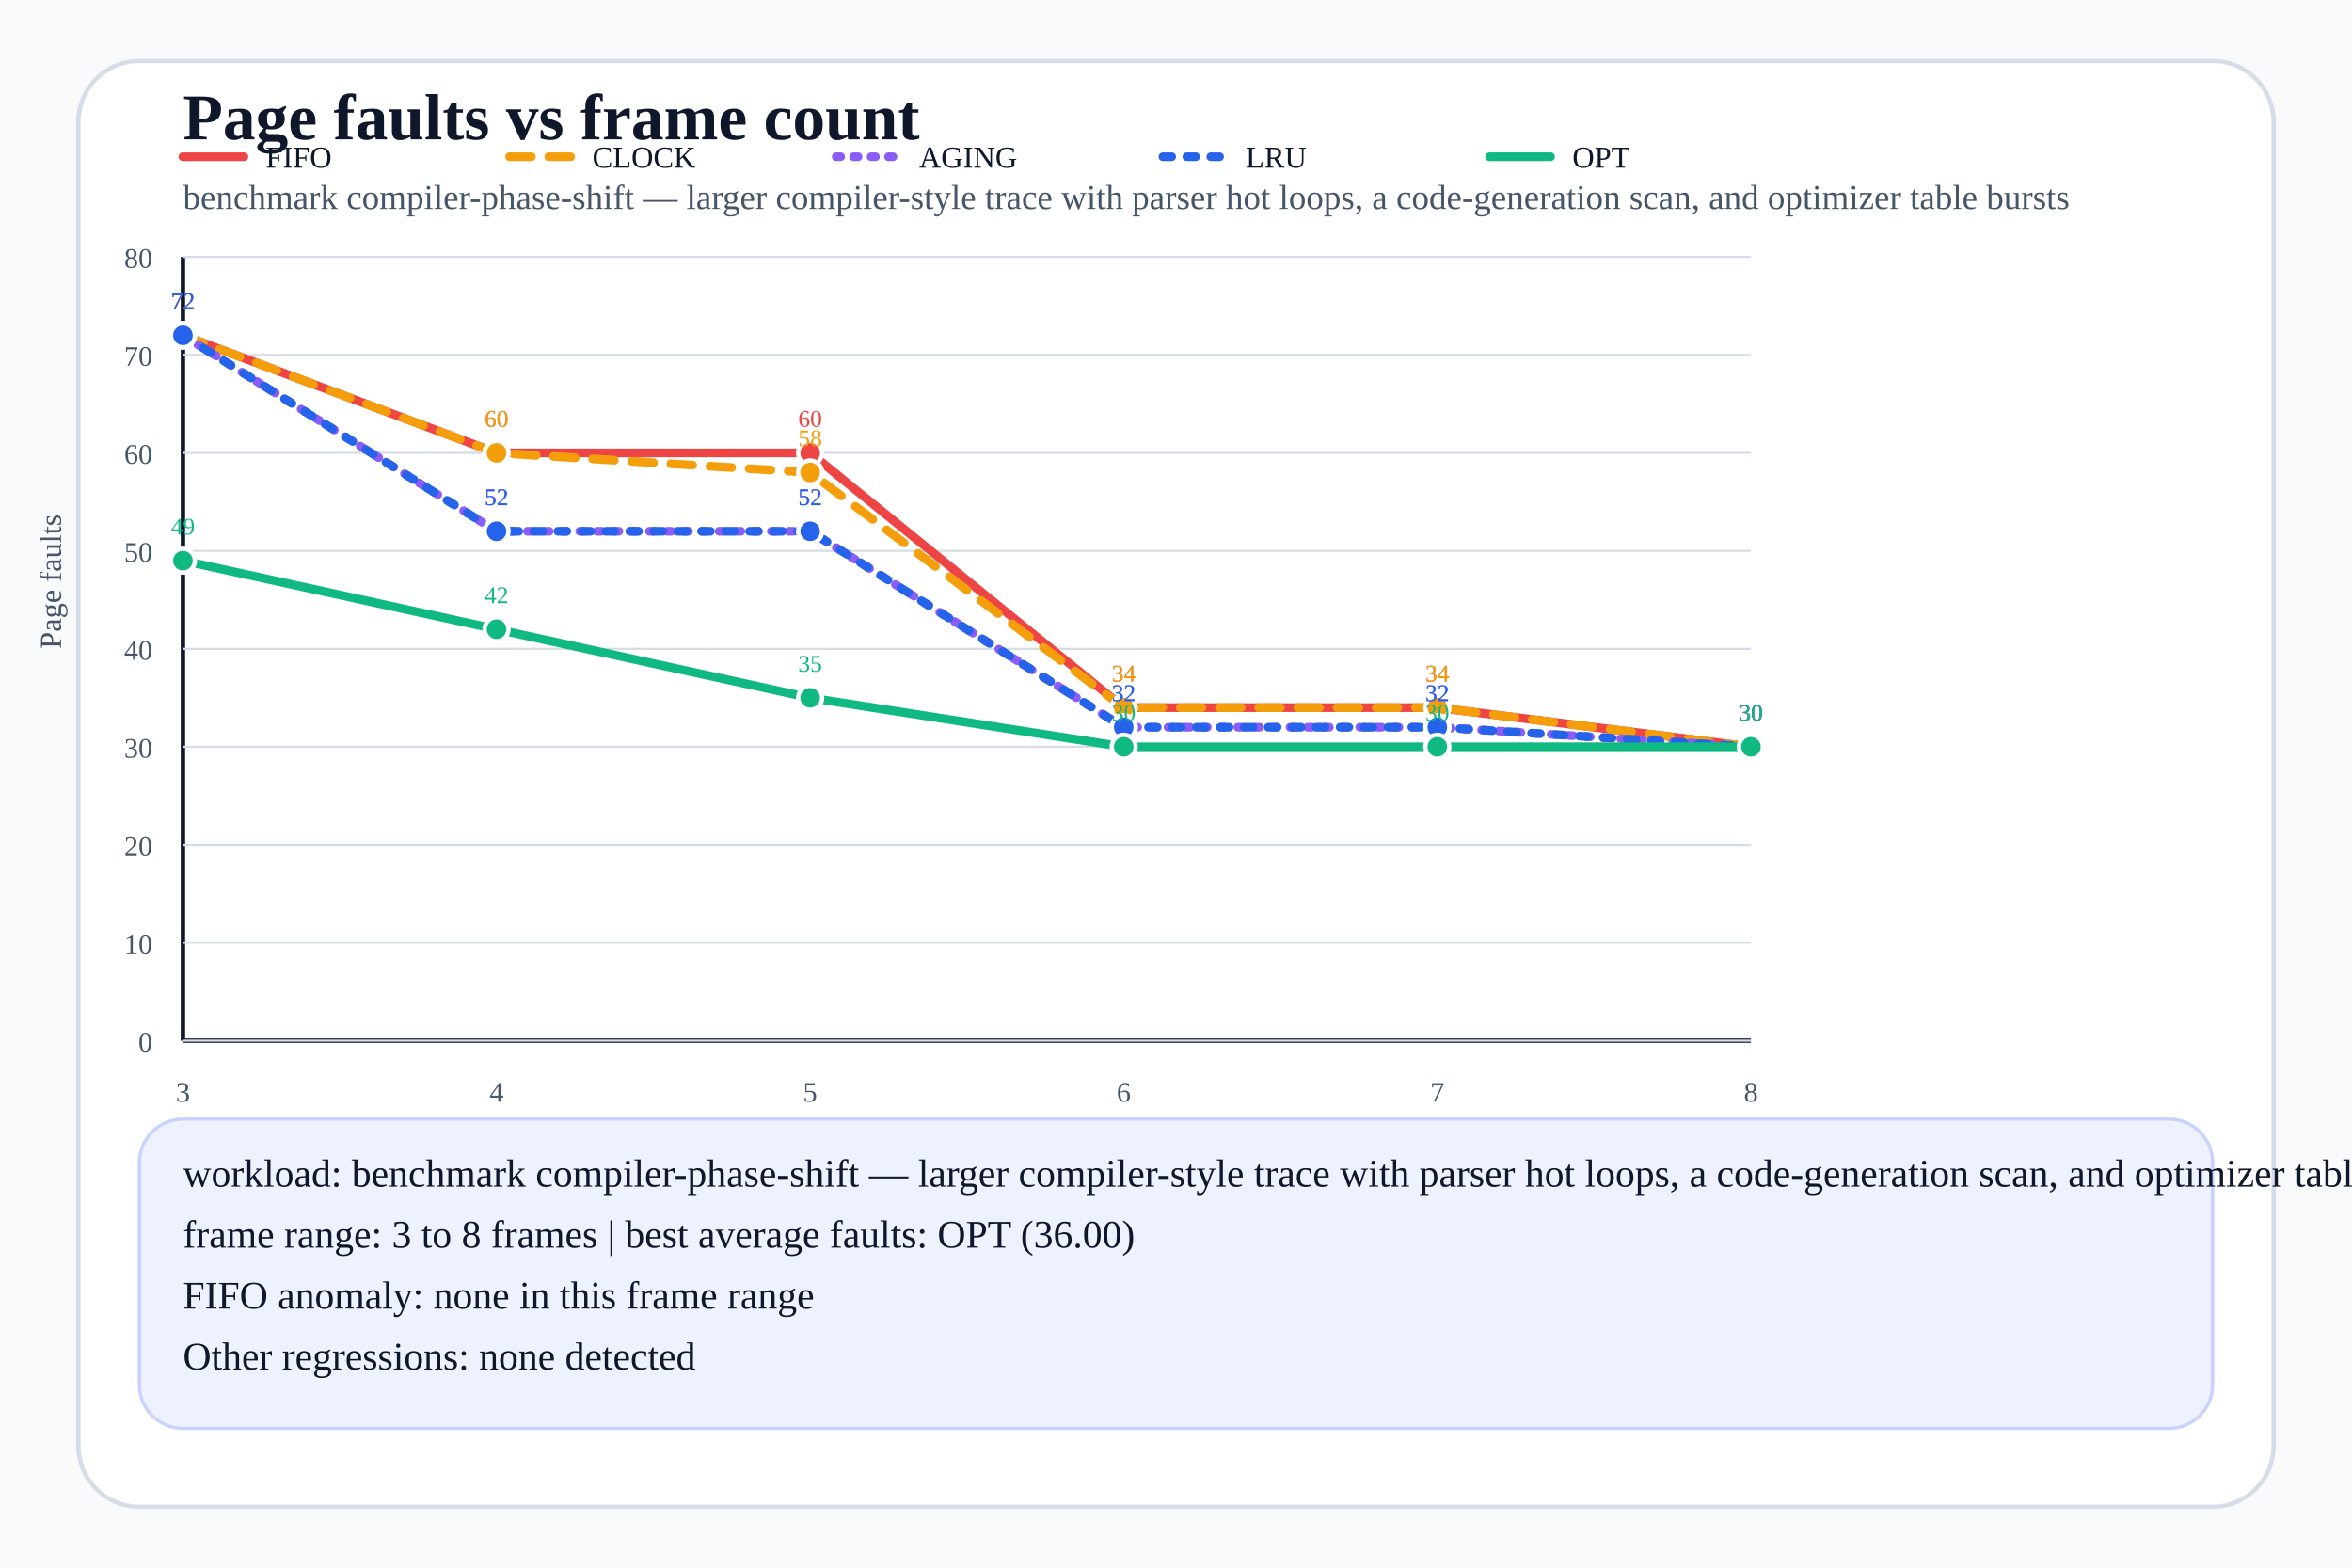
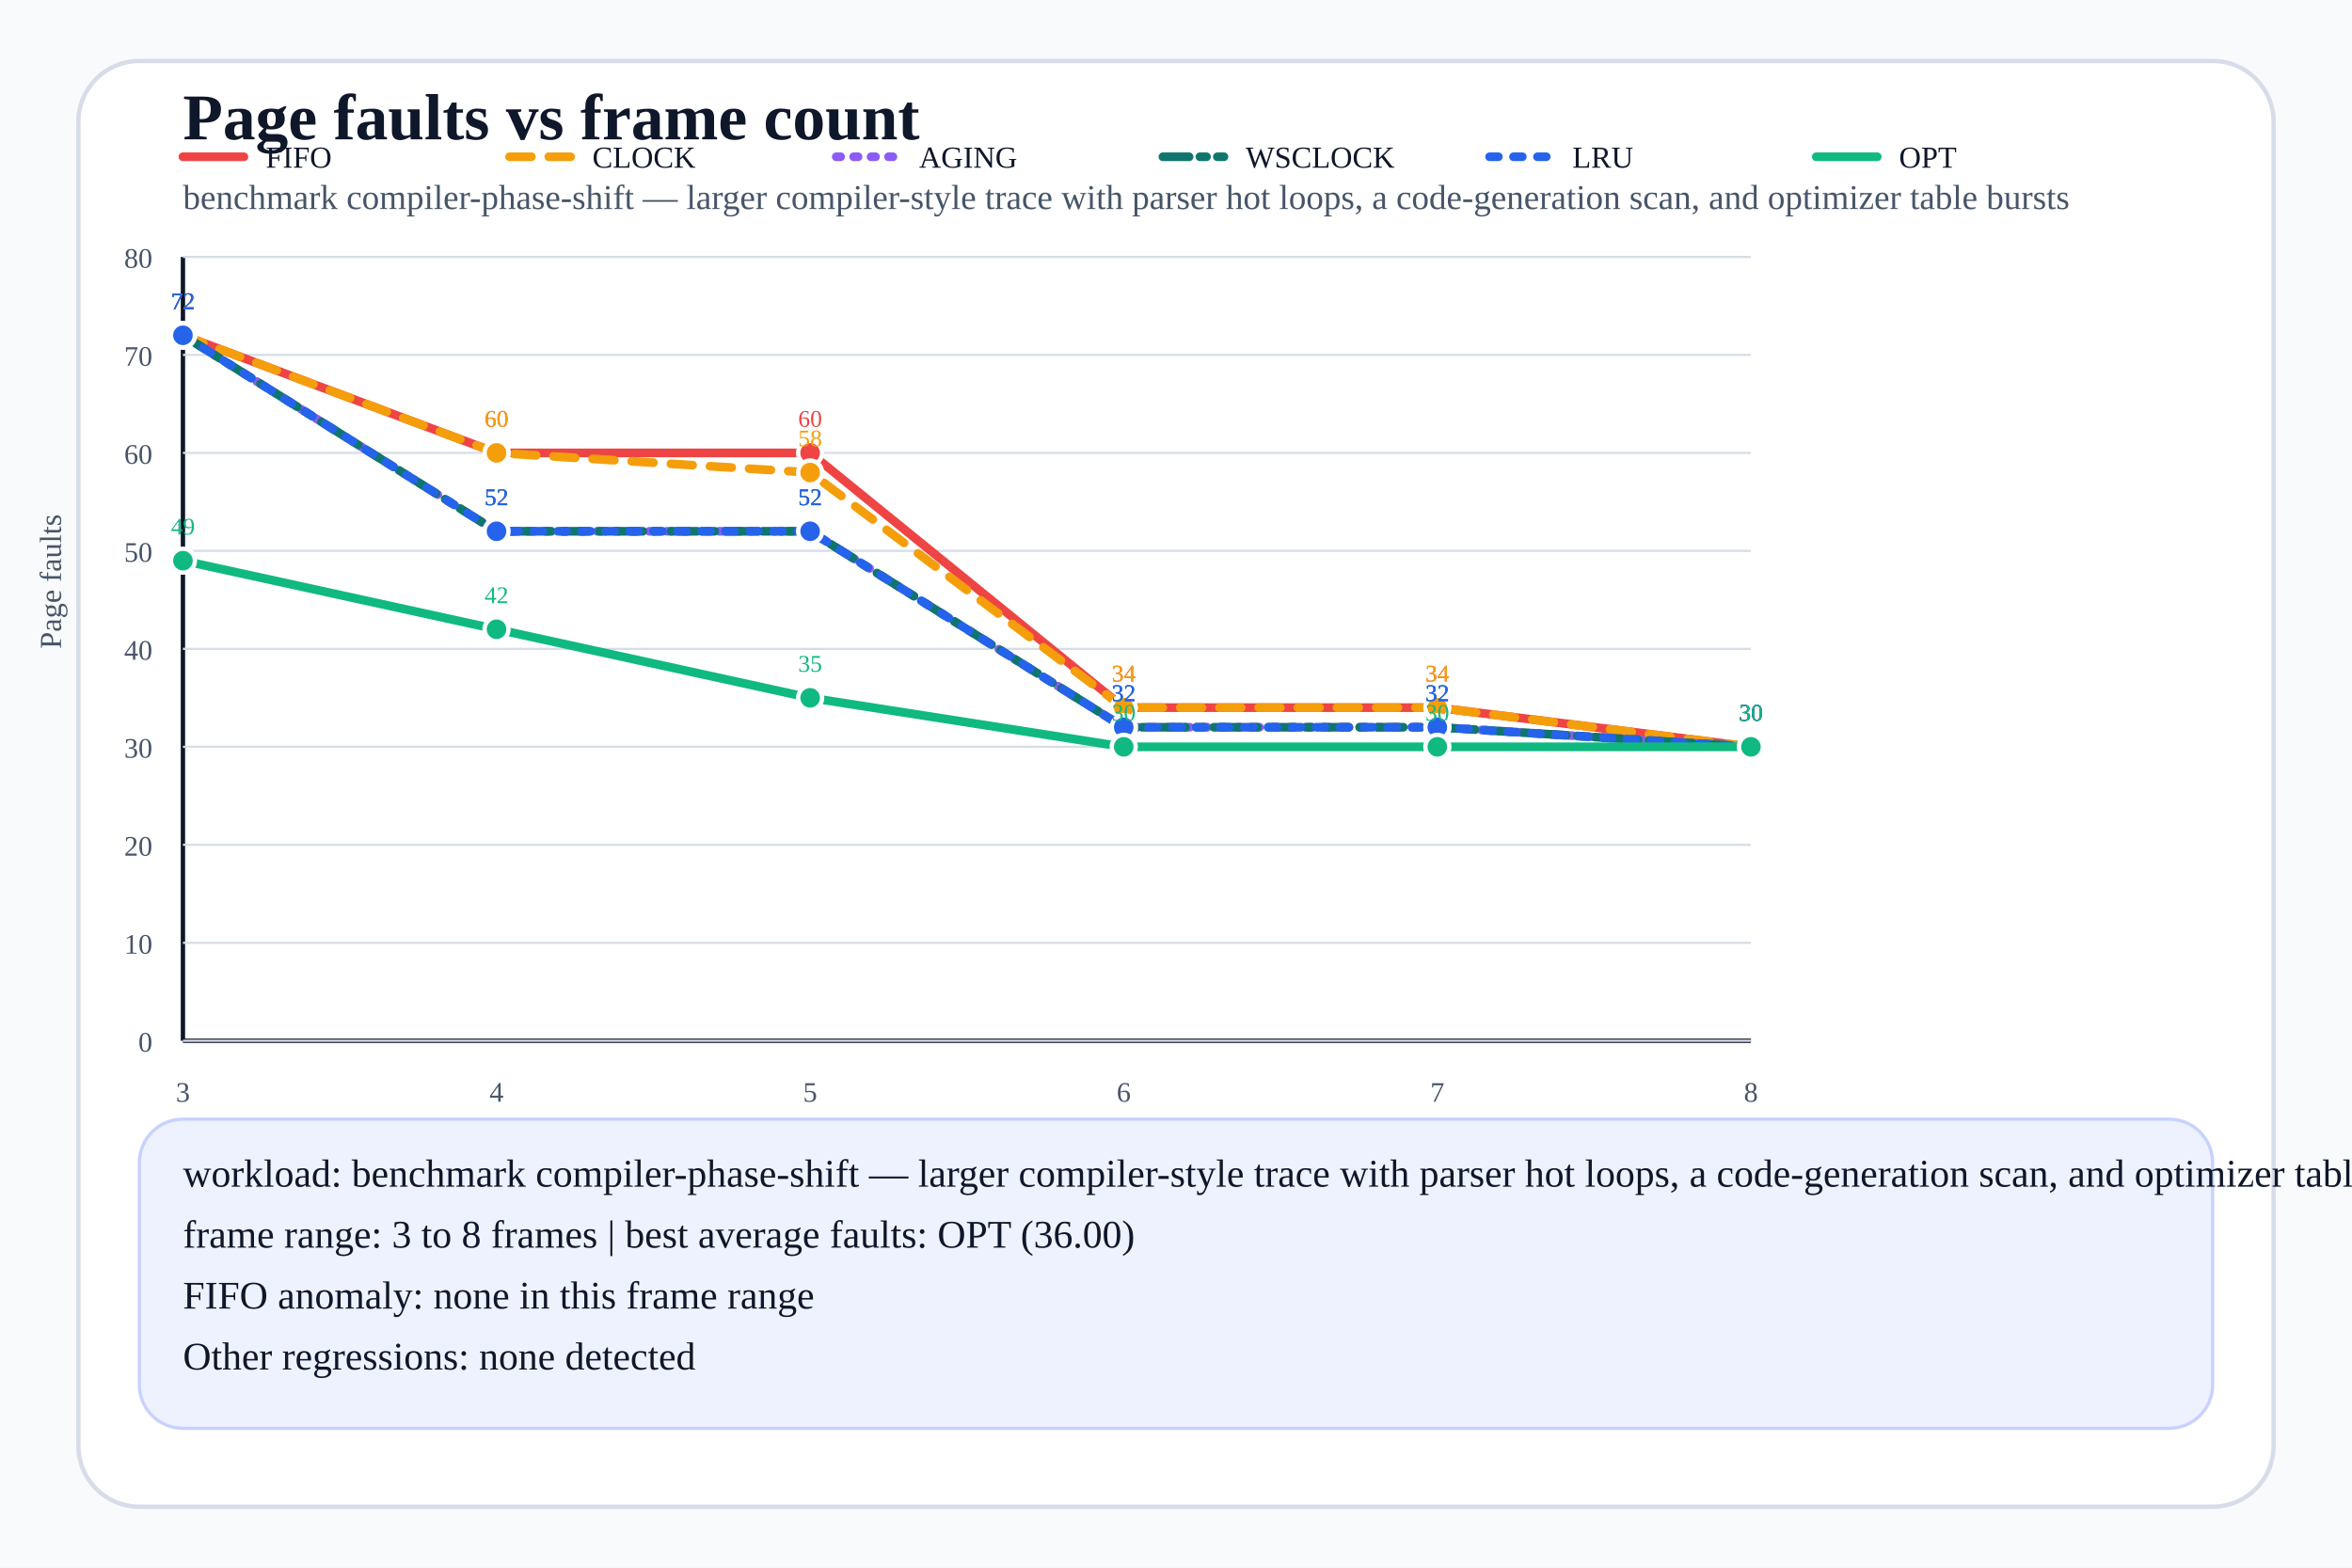
<svg xmlns="http://www.w3.org/2000/svg" width="1080" height="720" viewBox="0 0 1080 720" role="img" aria-labelledby="page-replacement-compiler-phase-shift-title page-replacement-compiler-phase-shift-desc">
  <rect width="100%" height="100%" fill="#f8fafc" />
  <rect x="36" y="28" width="1008" height="664" rx="28" fill="#ffffff" stroke="#d7dde8" stroke-width="2" />
  <text x="84" y="64" font-size="30" font-weight="700" fill="#0f172a">Page faults vs frame count</text>
  <text x="84" y="96" font-size="16" fill="#475569">benchmark compiler-phase-shift — larger compiler-style trace with parser hot loops, a code-generation scan, and optimizer table bursts</text>
  <line x1="84" y1="72" x2="112" y2="72" stroke="#ef4444" stroke-width="4" stroke-linecap="round" />
  <text x="122" y="77" font-size="14" fill="#0f172a">FIFO</text>
  <line x1="234" y1="72" x2="262" y2="72" stroke="#f59e0b" stroke-width="4" stroke-linecap="round" stroke-dasharray="10 8" />
  <text x="272" y="77" font-size="14" fill="#0f172a">CLOCK</text>
  <line x1="384" y1="72" x2="412" y2="72" stroke="#8b5cf6" stroke-width="4" stroke-linecap="round" stroke-dasharray="2 6" />
  <text x="422" y="77" font-size="14" fill="#0f172a">AGING</text>
-   <line x1="534" y1="72" x2="562" y2="72" stroke="#2563eb" stroke-width="4" stroke-linecap="round" stroke-dasharray="4 7" />
-   <text x="572" y="77" font-size="14" fill="#0f172a">LRU</text>
-   <line x1="684" y1="72" x2="712" y2="72" stroke="#10b981" stroke-width="4" stroke-linecap="round" />
-   <text x="722" y="77" font-size="14" fill="#0f172a">OPT</text>
+   <line x1="534" y1="72" x2="562" y2="72" stroke="#0f766e" stroke-width="4" stroke-linecap="round" stroke-dasharray="12 5 3 5" />
+   <text x="572" y="77" font-size="14" fill="#0f172a">WSCLOCK</text>
+   <line x1="684" y1="72" x2="712" y2="72" stroke="#2563eb" stroke-width="4" stroke-linecap="round" stroke-dasharray="4 7" />
+   <text x="722" y="77" font-size="14" fill="#0f172a">LRU</text>
+   <line x1="834" y1="72" x2="862" y2="72" stroke="#10b981" stroke-width="4" stroke-linecap="round" />
+   <text x="872" y="77" font-size="14" fill="#0f172a">OPT</text>
  <line x1="84" y1="118" x2="84" y2="478" stroke="#0f172a" stroke-width="2" />
  <line x1="84" y1="478" x2="804" y2="478" stroke="#0f172a" stroke-width="2" />
  <line x1="84" y1="478.00" x2="804" y2="478.00" stroke="#d7dde8" stroke-width="1" />
  <text x="70" y="483.00" font-size="13" text-anchor="end" fill="#475569">0</text>
  <line x1="84" y1="433.00" x2="804" y2="433.00" stroke="#d7dde8" stroke-width="1" />
  <text x="70" y="438.00" font-size="13" text-anchor="end" fill="#475569">10</text>
  <line x1="84" y1="388.00" x2="804" y2="388.00" stroke="#d7dde8" stroke-width="1" />
  <text x="70" y="393.00" font-size="13" text-anchor="end" fill="#475569">20</text>
  <line x1="84" y1="343.00" x2="804" y2="343.00" stroke="#d7dde8" stroke-width="1" />
  <text x="70" y="348.00" font-size="13" text-anchor="end" fill="#475569">30</text>
  <line x1="84" y1="298.00" x2="804" y2="298.00" stroke="#d7dde8" stroke-width="1" />
  <text x="70" y="303.00" font-size="13" text-anchor="end" fill="#475569">40</text>
  <line x1="84" y1="253.00" x2="804" y2="253.00" stroke="#d7dde8" stroke-width="1" />
  <text x="70" y="258.00" font-size="13" text-anchor="end" fill="#475569">50</text>
  <line x1="84" y1="208.00" x2="804" y2="208.00" stroke="#d7dde8" stroke-width="1" />
  <text x="70" y="213.00" font-size="13" text-anchor="end" fill="#475569">60</text>
  <line x1="84" y1="163.00" x2="804" y2="163.00" stroke="#d7dde8" stroke-width="1" />
  <text x="70" y="168.00" font-size="13" text-anchor="end" fill="#475569">70</text>
  <line x1="84" y1="118.00" x2="804" y2="118.00" stroke="#d7dde8" stroke-width="1" />
  <text x="70" y="123.00" font-size="13" text-anchor="end" fill="#475569">80</text>
  <text x="84.00" y="506" font-size="13" text-anchor="middle" fill="#475569">3</text>
  <text x="228.00" y="506" font-size="13" text-anchor="middle" fill="#475569">4</text>
  <text x="372.00" y="506" font-size="13" text-anchor="middle" fill="#475569">5</text>
  <text x="516.00" y="506" font-size="13" text-anchor="middle" fill="#475569">6</text>
  <text x="660.00" y="506" font-size="13" text-anchor="middle" fill="#475569">7</text>
  <text x="804.00" y="506" font-size="13" text-anchor="middle" fill="#475569">8</text>
  <text x="444.00" y="534" font-size="14" text-anchor="middle" fill="#475569">Frames</text>
  <text x="28" y="298.00" font-size="14" fill="#475569" transform="rotate(-90 28 298.00)">Page faults</text>
  <polyline fill="none" stroke="#ef4444" stroke-width="4" stroke-linecap="round" stroke-linejoin="round" points="84.00,154.00 228.00,208.00 372.00,208.00 516.00,325.00 660.00,325.00 804.00,343.00" />
  <circle cx="84.00" cy="154.00" r="5.5" fill="#ef4444" stroke="#ffffff" stroke-width="2" />
  <text x="84.00" y="142.00" font-size="11" text-anchor="middle" fill="#ef4444">72</text>
  <circle cx="228.00" cy="208.00" r="5.5" fill="#ef4444" stroke="#ffffff" stroke-width="2" />
  <text x="228.00" y="196.00" font-size="11" text-anchor="middle" fill="#ef4444">60</text>
  <circle cx="372.00" cy="208.00" r="5.5" fill="#ef4444" stroke="#ffffff" stroke-width="2" />
  <text x="372.00" y="196.00" font-size="11" text-anchor="middle" fill="#ef4444">60</text>
  <circle cx="516.00" cy="325.00" r="5.5" fill="#ef4444" stroke="#ffffff" stroke-width="2" />
  <text x="516.00" y="313.00" font-size="11" text-anchor="middle" fill="#ef4444">34</text>
  <circle cx="660.00" cy="325.00" r="5.5" fill="#ef4444" stroke="#ffffff" stroke-width="2" />
  <text x="660.00" y="313.00" font-size="11" text-anchor="middle" fill="#ef4444">34</text>
  <circle cx="804.00" cy="343.00" r="5.5" fill="#ef4444" stroke="#ffffff" stroke-width="2" />
  <text x="804.00" y="331.00" font-size="11" text-anchor="middle" fill="#ef4444">30</text>
  <polyline fill="none" stroke="#f59e0b" stroke-width="4" stroke-linecap="round" stroke-linejoin="round" points="84.00,154.00 228.00,208.00 372.00,217.00 516.00,325.00 660.00,325.00 804.00,343.00" stroke-dasharray="10 8" />
  <circle cx="84.00" cy="154.00" r="5.5" fill="#f59e0b" stroke="#ffffff" stroke-width="2" />
  <text x="84.00" y="142.00" font-size="11" text-anchor="middle" fill="#f59e0b">72</text>
  <circle cx="228.00" cy="208.00" r="5.5" fill="#f59e0b" stroke="#ffffff" stroke-width="2" />
  <text x="228.00" y="196.00" font-size="11" text-anchor="middle" fill="#f59e0b">60</text>
  <circle cx="372.00" cy="217.00" r="5.5" fill="#f59e0b" stroke="#ffffff" stroke-width="2" />
  <text x="372.00" y="205.00" font-size="11" text-anchor="middle" fill="#f59e0b">58</text>
  <circle cx="516.00" cy="325.00" r="5.5" fill="#f59e0b" stroke="#ffffff" stroke-width="2" />
  <text x="516.00" y="313.00" font-size="11" text-anchor="middle" fill="#f59e0b">34</text>
  <circle cx="660.00" cy="325.00" r="5.5" fill="#f59e0b" stroke="#ffffff" stroke-width="2" />
  <text x="660.00" y="313.00" font-size="11" text-anchor="middle" fill="#f59e0b">34</text>
  <circle cx="804.00" cy="343.00" r="5.5" fill="#f59e0b" stroke="#ffffff" stroke-width="2" />
  <text x="804.00" y="331.00" font-size="11" text-anchor="middle" fill="#f59e0b">30</text>
  <polyline fill="none" stroke="#8b5cf6" stroke-width="4" stroke-linecap="round" stroke-linejoin="round" points="84.00,154.00 228.00,244.00 372.00,244.00 516.00,334.00 660.00,334.00 804.00,343.00" stroke-dasharray="2 6" />
  <circle cx="84.00" cy="154.00" r="5.5" fill="#8b5cf6" stroke="#ffffff" stroke-width="2" />
  <text x="84.00" y="142.00" font-size="11" text-anchor="middle" fill="#8b5cf6">72</text>
  <circle cx="228.00" cy="244.00" r="5.5" fill="#8b5cf6" stroke="#ffffff" stroke-width="2" />
  <text x="228.00" y="232.00" font-size="11" text-anchor="middle" fill="#8b5cf6">52</text>
  <circle cx="372.00" cy="244.00" r="5.5" fill="#8b5cf6" stroke="#ffffff" stroke-width="2" />
  <text x="372.00" y="232.00" font-size="11" text-anchor="middle" fill="#8b5cf6">52</text>
  <circle cx="516.00" cy="334.00" r="5.5" fill="#8b5cf6" stroke="#ffffff" stroke-width="2" />
  <text x="516.00" y="322.00" font-size="11" text-anchor="middle" fill="#8b5cf6">32</text>
  <circle cx="660.00" cy="334.00" r="5.5" fill="#8b5cf6" stroke="#ffffff" stroke-width="2" />
  <text x="660.00" y="322.00" font-size="11" text-anchor="middle" fill="#8b5cf6">32</text>
  <circle cx="804.00" cy="343.00" r="5.5" fill="#8b5cf6" stroke="#ffffff" stroke-width="2" />
  <text x="804.00" y="331.00" font-size="11" text-anchor="middle" fill="#8b5cf6">30</text>
+   <polyline fill="none" stroke="#0f766e" stroke-width="4" stroke-linecap="round" stroke-linejoin="round" points="84.00,154.00 228.00,244.00 372.00,244.00 516.00,334.00 660.00,334.00 804.00,343.00" stroke-dasharray="12 5 3 5" />
+   <circle cx="84.00" cy="154.00" r="5.5" fill="#0f766e" stroke="#ffffff" stroke-width="2" />
+   <text x="84.00" y="142.00" font-size="11" text-anchor="middle" fill="#0f766e">72</text>
+   <circle cx="228.00" cy="244.00" r="5.5" fill="#0f766e" stroke="#ffffff" stroke-width="2" />
+   <text x="228.00" y="232.00" font-size="11" text-anchor="middle" fill="#0f766e">52</text>
+   <circle cx="372.00" cy="244.00" r="5.5" fill="#0f766e" stroke="#ffffff" stroke-width="2" />
+   <text x="372.00" y="232.00" font-size="11" text-anchor="middle" fill="#0f766e">52</text>
+   <circle cx="516.00" cy="334.00" r="5.5" fill="#0f766e" stroke="#ffffff" stroke-width="2" />
+   <text x="516.00" y="322.00" font-size="11" text-anchor="middle" fill="#0f766e">32</text>
+   <circle cx="660.00" cy="334.00" r="5.5" fill="#0f766e" stroke="#ffffff" stroke-width="2" />
+   <text x="660.00" y="322.00" font-size="11" text-anchor="middle" fill="#0f766e">32</text>
+   <circle cx="804.00" cy="343.00" r="5.5" fill="#0f766e" stroke="#ffffff" stroke-width="2" />
+   <text x="804.00" y="331.00" font-size="11" text-anchor="middle" fill="#0f766e">30</text>
  <polyline fill="none" stroke="#2563eb" stroke-width="4" stroke-linecap="round" stroke-linejoin="round" points="84.00,154.00 228.00,244.00 372.00,244.00 516.00,334.00 660.00,334.00 804.00,343.00" stroke-dasharray="4 7" />
  <circle cx="84.00" cy="154.00" r="5.5" fill="#2563eb" stroke="#ffffff" stroke-width="2" />
  <text x="84.00" y="142.00" font-size="11" text-anchor="middle" fill="#2563eb">72</text>
  <circle cx="228.00" cy="244.00" r="5.5" fill="#2563eb" stroke="#ffffff" stroke-width="2" />
  <text x="228.00" y="232.00" font-size="11" text-anchor="middle" fill="#2563eb">52</text>
  <circle cx="372.00" cy="244.00" r="5.5" fill="#2563eb" stroke="#ffffff" stroke-width="2" />
  <text x="372.00" y="232.00" font-size="11" text-anchor="middle" fill="#2563eb">52</text>
  <circle cx="516.00" cy="334.00" r="5.5" fill="#2563eb" stroke="#ffffff" stroke-width="2" />
  <text x="516.00" y="322.00" font-size="11" text-anchor="middle" fill="#2563eb">32</text>
  <circle cx="660.00" cy="334.00" r="5.5" fill="#2563eb" stroke="#ffffff" stroke-width="2" />
  <text x="660.00" y="322.00" font-size="11" text-anchor="middle" fill="#2563eb">32</text>
  <circle cx="804.00" cy="343.00" r="5.5" fill="#2563eb" stroke="#ffffff" stroke-width="2" />
  <text x="804.00" y="331.00" font-size="11" text-anchor="middle" fill="#2563eb">30</text>
  <polyline fill="none" stroke="#10b981" stroke-width="4" stroke-linecap="round" stroke-linejoin="round" points="84.00,257.50 228.00,289.00 372.00,320.50 516.00,343.00 660.00,343.00 804.00,343.00" />
  <circle cx="84.00" cy="257.50" r="5.5" fill="#10b981" stroke="#ffffff" stroke-width="2" />
  <text x="84.00" y="245.50" font-size="11" text-anchor="middle" fill="#10b981">49</text>
  <circle cx="228.00" cy="289.00" r="5.5" fill="#10b981" stroke="#ffffff" stroke-width="2" />
  <text x="228.00" y="277.00" font-size="11" text-anchor="middle" fill="#10b981">42</text>
  <circle cx="372.00" cy="320.50" r="5.5" fill="#10b981" stroke="#ffffff" stroke-width="2" />
  <text x="372.00" y="308.50" font-size="11" text-anchor="middle" fill="#10b981">35</text>
  <circle cx="516.00" cy="343.00" r="5.5" fill="#10b981" stroke="#ffffff" stroke-width="2" />
  <text x="516.00" y="331.00" font-size="11" text-anchor="middle" fill="#10b981">30</text>
  <circle cx="660.00" cy="343.00" r="5.5" fill="#10b981" stroke="#ffffff" stroke-width="2" />
  <text x="660.00" y="331.00" font-size="11" text-anchor="middle" fill="#10b981">30</text>
  <circle cx="804.00" cy="343.00" r="5.5" fill="#10b981" stroke="#ffffff" stroke-width="2" />
  <text x="804.00" y="331.00" font-size="11" text-anchor="middle" fill="#10b981">30</text>
  <rect x="64" y="514" width="952" height="142" rx="20" fill="#eef2ff" stroke="#c7d2fe" stroke-width="1.5" />
  <text x="84" y="545" font-size="18" fill="#0f172a">workload: benchmark compiler-phase-shift — larger compiler-style trace with parser hot loops, a code-generation scan, and optimizer table bursts</text>
  <text x="84" y="573" font-size="18" fill="#0f172a">frame range: 3 to 8 frames | best average faults: OPT (36.00)</text>
  <text x="84" y="601" font-size="18" fill="#0f172a">FIFO anomaly: none in this frame range</text>
  <text x="84" y="629" font-size="18" fill="#0f172a">Other regressions: none detected</text>
</svg>
